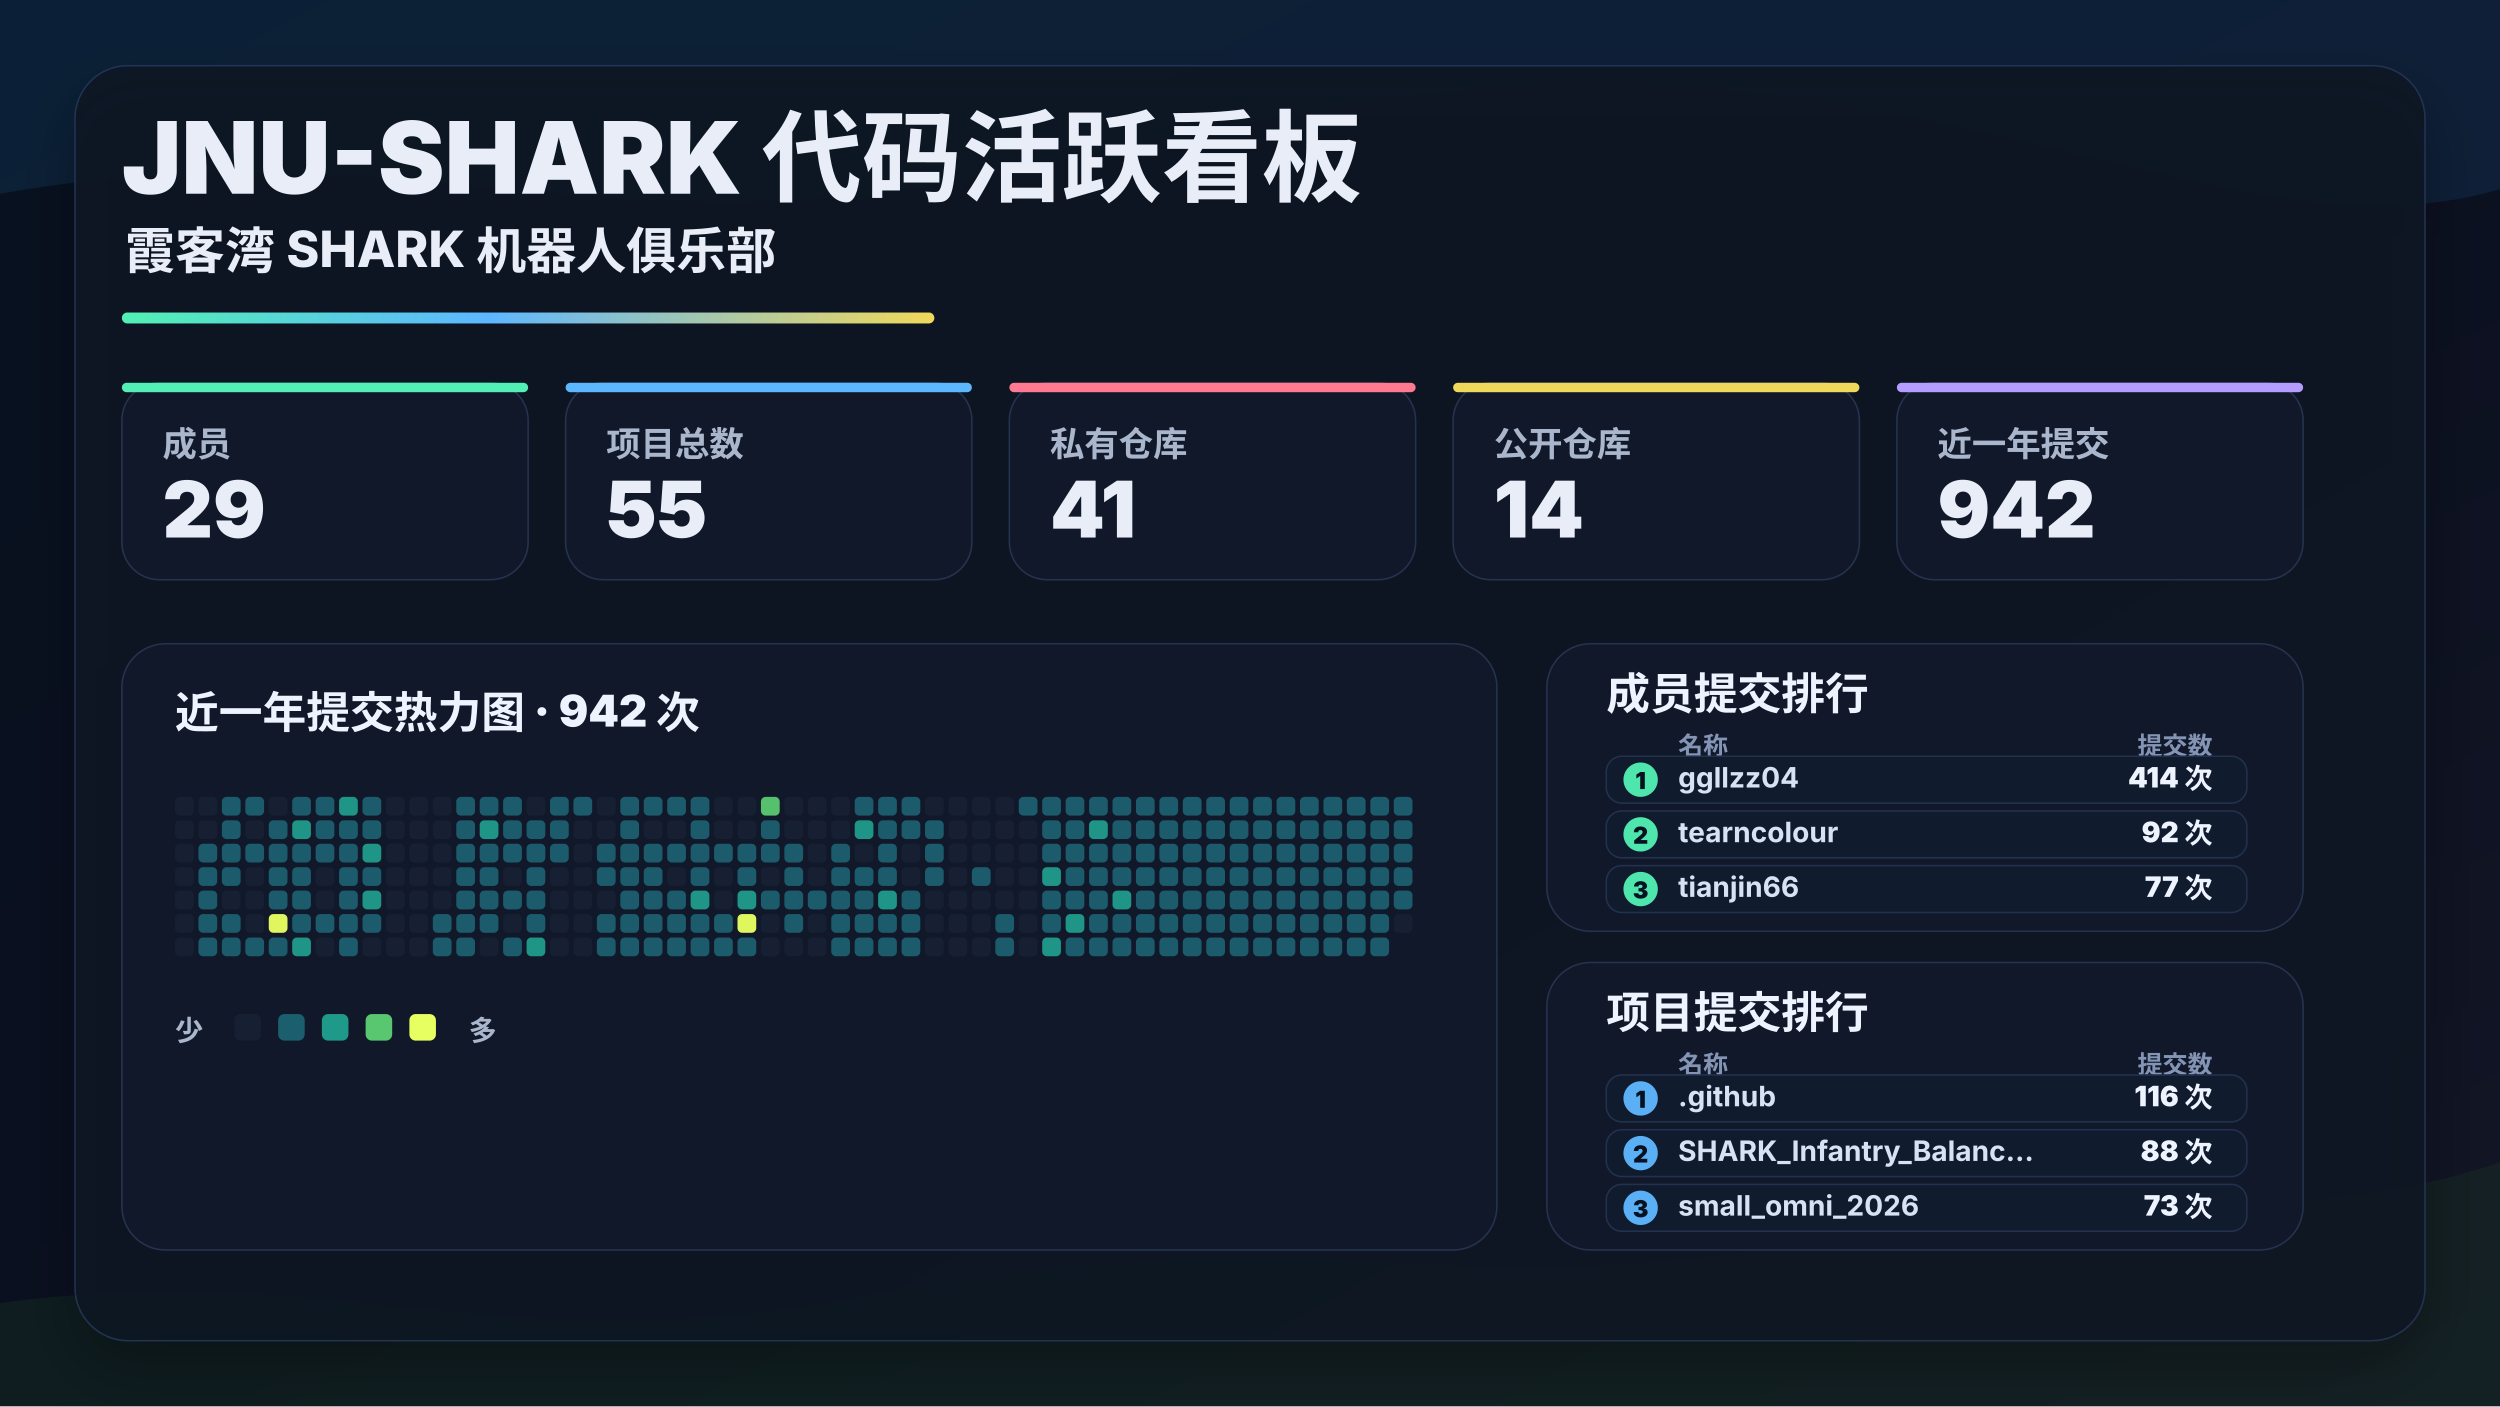
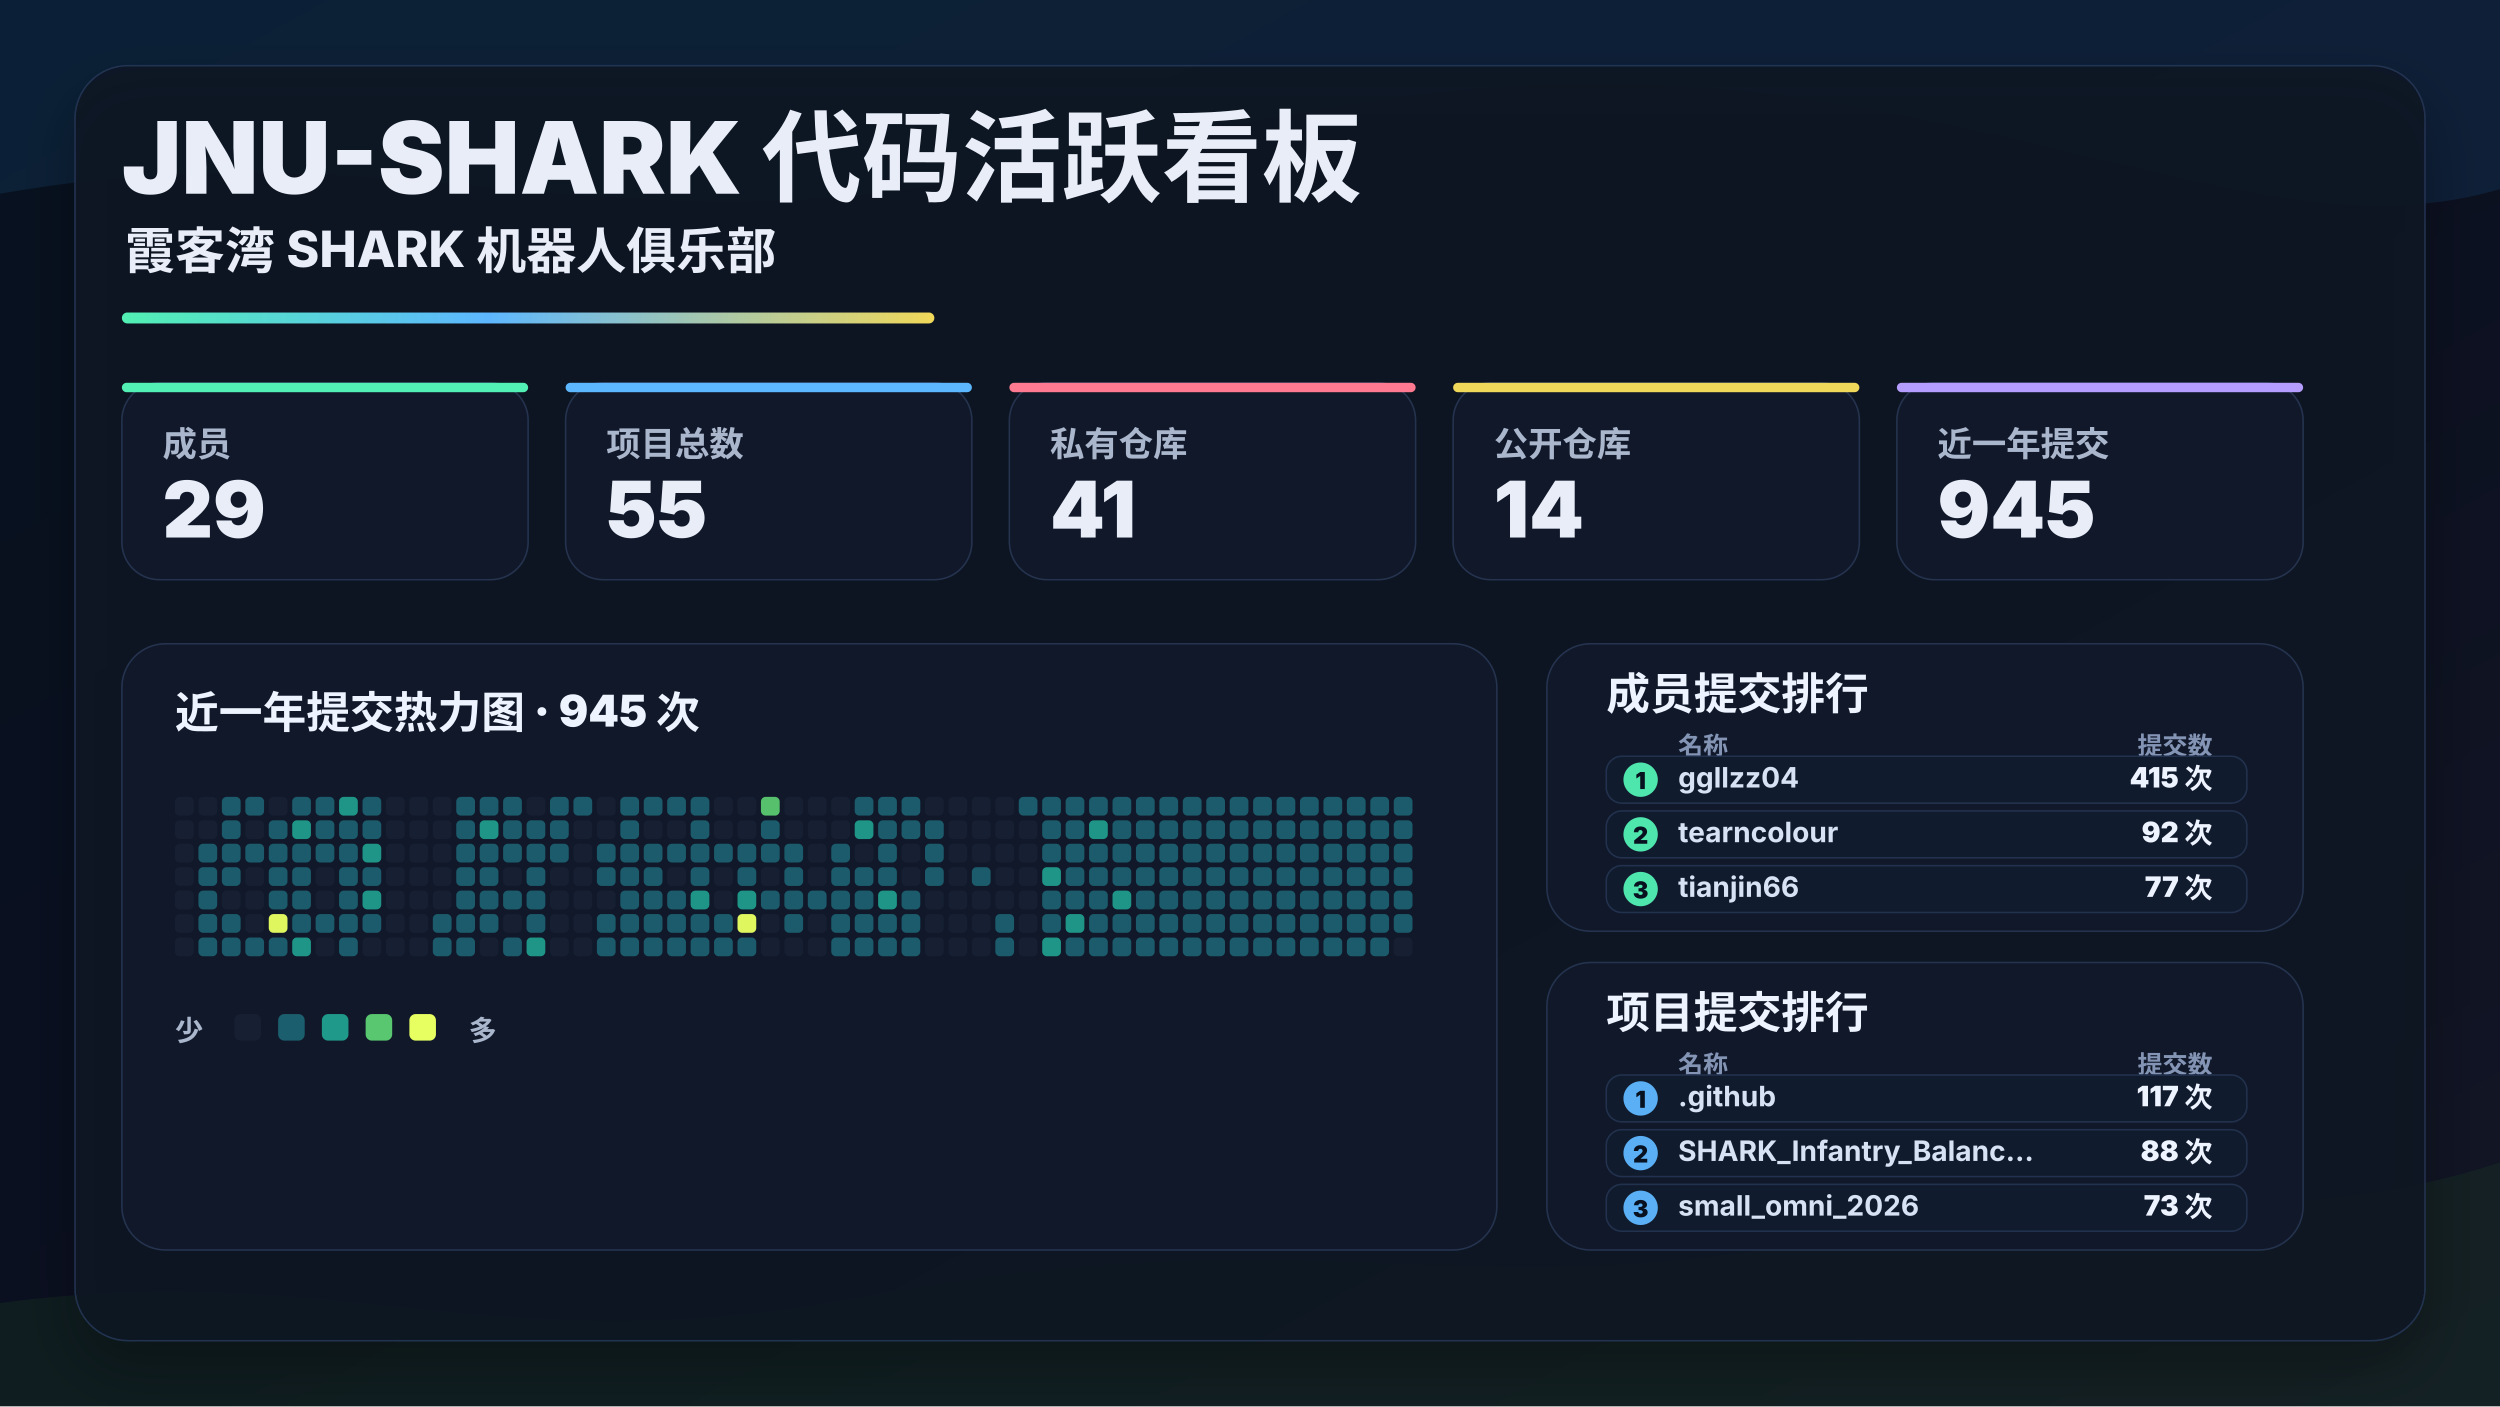
<svg xmlns="http://www.w3.org/2000/svg" width="1600" height="900" viewBox="0 0 1600 900" role="img" aria-labelledby="title desc">
  <defs>
    <linearGradient id="bg" x1="0" y1="0" x2="1" y2="1">
      <stop offset="0" stop-color="#07111f" />
      <stop offset="0.52" stop-color="#0b1020" />
      <stop offset="1" stop-color="#131625" />
    </linearGradient>
    <linearGradient id="hero" x1="0" y1="0" x2="1" y2="0">
      <stop offset="0" stop-color="#52f0b4" />
      <stop offset="0.45" stop-color="#5db7ff" />
      <stop offset="1" stop-color="#f0d85a" />
    </linearGradient>
    <filter id="softShadow" x="-10%" y="-10%" width="120%" height="120%">
      <feDropShadow dx="0" dy="18" stdDeviation="18" flood-color="#000000" flood-opacity="0.32" />
    </filter>
  </defs>
  <style>
    text { font-family: Inter, ui-sans-serif, system-ui, -apple-system, BlinkMacSystemFont, "Segoe UI", "PingFang SC", "Microsoft YaHei", sans-serif; fill: #e8edf7; }
    .title { font-size: 64px; font-weight: 900; letter-spacing: 0; }
    .subtitle { font-size: 32px; font-weight: 780; fill: #e8edf7; }
    .label { font-size: 22px; fill: #aab6cc; font-weight: 760; }
    .stat { font-size: 50px; font-weight: 900; }
    .section-title { font-size: 28px; font-weight: 860; fill: #eef4ff; }
    .table-head { font-size: 16px; fill: #8494b4; font-weight: 720; }
    .row-name { font-size: 18px; fill: #d7e2f4; font-weight: 720; }
    .row-value { font-size: 18px; fill: #eef4ff; font-weight: 860; }
    .rank { font-size: 15px; fill: #07111f; font-weight: 900; }
    .tiny { font-size: 18px; fill: #aab6cc; font-weight: 620; }
  </style>
  <rect width="1600" height="900" fill="url(#bg)" />
  <path d="M0 124 C250 80 385 160 620 114 C860 67 982 28 1220 74 C1392 108 1495 152 1600 121 L1600 0 L0 0 Z" fill="#12385c" opacity="0.38" />
  <path d="M0 834 C216 805 318 875 553 830 C835 776 935 837 1160 794 C1350 758 1464 789 1600 744 L1600 900 L0 900 Z" fill="#173622" opacity="0.36" />
  <g filter="url(#softShadow)">
    <rect x="48" y="42" width="1504" height="816" rx="34" fill="#0b1324" opacity="0.88" stroke="#263654" />
  </g>
  <text x="78" y="124" class="title">JNU-SHARK 代码活跃看板</text>
  <text x="80" y="172" class="subtitle">霞客湾 SHARK 机器人俱乐部</text>
  <rect x="78" y="200" width="520" height="7" rx="3.5" fill="url(#hero)" />
  <g>
    <rect x="78" y="245" width="260" height="126" rx="24" fill="#10182a" stroke="#25334f" />
    <rect x="78" y="245" width="260" height="6" rx="3" fill="#52f0b4" />
    <text x="104" y="292" class="label">成员</text>
    <text x="104" y="344" class="stat">29</text>
  </g>
  <g>
    <rect x="362" y="245" width="260" height="126" rx="24" fill="#10182a" stroke="#25334f" />
    <rect x="362" y="245" width="260" height="6" rx="3" fill="#5db7ff" />
    <text x="388" y="292" class="label">项目总数</text>
    <text x="388" y="344" class="stat">55</text>
  </g>
  <g>
    <rect x="646" y="245" width="260" height="126" rx="24" fill="#10182a" stroke="#25334f" />
    <rect x="646" y="245" width="260" height="6" rx="3" fill="#ff7a90" />
    <text x="672" y="292" class="label">私有仓库</text>
    <text x="672" y="344" class="stat">41</text>
  </g>
  <g>
    <rect x="930" y="245" width="260" height="126" rx="24" fill="#10182a" stroke="#25334f" />
    <rect x="930" y="245" width="260" height="6" rx="3" fill="#f0d85a" />
    <text x="956" y="292" class="label">公开仓库</text>
    <text x="956" y="344" class="stat">14</text>
  </g>
  <g>
    <rect x="1214" y="245" width="260" height="126" rx="24" fill="#10182a" stroke="#25334f" />
    <rect x="1214" y="245" width="260" height="6" rx="3" fill="#b59cff" />
    <text x="1240" y="292" class="label">近一年提交</text>
-     <text x="1240" y="344" class="stat">942</text>
+     <text x="1240" y="344" class="stat">945</text>
  </g>
  <rect x="78" y="412" width="880" height="388" rx="28" fill="#10182a" stroke="#25334f" />
-   <text x="112" y="466" class="section-title">近一年提交热力图 · 942 次</text>
+   <text x="112" y="466" class="section-title">近一年提交热力图 · 945 次</text>
  <rect x="112" y="510" width="12" height="12" rx="3" fill="#172033" opacity="0.96" />
  <rect x="112" y="525" width="12" height="12" rx="3" fill="#172033" opacity="0.96" />
  <rect x="112" y="540" width="12" height="12" rx="3" fill="#172033" opacity="0.96" />
  <rect x="112" y="555" width="12" height="12" rx="3" fill="#172033" opacity="0.96" />
  <rect x="112" y="570" width="12" height="12" rx="3" fill="#172033" opacity="0.96" />
  <rect x="112" y="585" width="12" height="12" rx="3" fill="#172033" opacity="0.96" />
  <rect x="112" y="600" width="12" height="12" rx="3" fill="#172033" opacity="0.96" />
  <rect x="127" y="510" width="12" height="12" rx="3" fill="#172033" opacity="0.96" />
  <rect x="127" y="525" width="12" height="12" rx="3" fill="#172033" opacity="0.96" />
  <rect x="127" y="540" width="12" height="12" rx="3" fill="#1b5e6d" opacity="0.96" />
  <rect x="127" y="555" width="12" height="12" rx="3" fill="#1b5e6d" opacity="0.96" />
  <rect x="127" y="570" width="12" height="12" rx="3" fill="#1b5e6d" opacity="0.96" />
  <rect x="127" y="585" width="12" height="12" rx="3" fill="#1b5e6d" opacity="0.96" />
  <rect x="127" y="600" width="12" height="12" rx="3" fill="#1b5e6d" opacity="0.96" />
  <rect x="142" y="510" width="12" height="12" rx="3" fill="#1b5e6d" opacity="0.96" />
  <rect x="142" y="525" width="12" height="12" rx="3" fill="#1b5e6d" opacity="0.96" />
  <rect x="142" y="540" width="12" height="12" rx="3" fill="#1b5e6d" opacity="0.96" />
  <rect x="142" y="555" width="12" height="12" rx="3" fill="#1b5e6d" opacity="0.96" />
  <rect x="142" y="570" width="12" height="12" rx="3" fill="#172033" opacity="0.96" />
  <rect x="142" y="585" width="12" height="12" rx="3" fill="#1b5e6d" opacity="0.96" />
  <rect x="142" y="600" width="12" height="12" rx="3" fill="#1b5e6d" opacity="0.96" />
  <rect x="157" y="510" width="12" height="12" rx="3" fill="#1b5e6d" opacity="0.96" />
  <rect x="157" y="525" width="12" height="12" rx="3" fill="#172033" opacity="0.96" />
  <rect x="157" y="540" width="12" height="12" rx="3" fill="#1b5e6d" opacity="0.96" />
  <rect x="157" y="555" width="12" height="12" rx="3" fill="#172033" opacity="0.96" />
  <rect x="157" y="570" width="12" height="12" rx="3" fill="#172033" opacity="0.96" />
  <rect x="157" y="585" width="12" height="12" rx="3" fill="#172033" opacity="0.96" />
  <rect x="157" y="600" width="12" height="12" rx="3" fill="#1b5e6d" opacity="0.96" />
  <rect x="172" y="510" width="12" height="12" rx="3" fill="#172033" opacity="0.96" />
  <rect x="172" y="525" width="12" height="12" rx="3" fill="#1b5e6d" opacity="0.96" />
  <rect x="172" y="540" width="12" height="12" rx="3" fill="#1b5e6d" opacity="0.96" />
  <rect x="172" y="555" width="12" height="12" rx="3" fill="#1b5e6d" opacity="0.96" />
  <rect x="172" y="570" width="12" height="12" rx="3" fill="#1b5e6d" opacity="0.96" />
  <rect x="172" y="585" width="12" height="12" rx="3" fill="#e7ff61" opacity="0.96" />
  <rect x="172" y="600" width="12" height="12" rx="3" fill="#1b5e6d" opacity="0.96" />
  <rect x="187" y="510" width="12" height="12" rx="3" fill="#1b5e6d" opacity="0.96" />
  <rect x="187" y="525" width="12" height="12" rx="3" fill="#1f9a8a" opacity="0.96" />
  <rect x="187" y="540" width="12" height="12" rx="3" fill="#1b5e6d" opacity="0.96" />
  <rect x="187" y="555" width="12" height="12" rx="3" fill="#1b5e6d" opacity="0.96" />
  <rect x="187" y="570" width="12" height="12" rx="3" fill="#1b5e6d" opacity="0.96" />
  <rect x="187" y="585" width="12" height="12" rx="3" fill="#1b5e6d" opacity="0.96" />
  <rect x="187" y="600" width="12" height="12" rx="3" fill="#1f9a8a" opacity="0.96" />
  <rect x="202" y="510" width="12" height="12" rx="3" fill="#1b5e6d" opacity="0.96" />
  <rect x="202" y="525" width="12" height="12" rx="3" fill="#1b5e6d" opacity="0.96" />
  <rect x="202" y="540" width="12" height="12" rx="3" fill="#1b5e6d" opacity="0.96" />
  <rect x="202" y="555" width="12" height="12" rx="3" fill="#172033" opacity="0.96" />
  <rect x="202" y="570" width="12" height="12" rx="3" fill="#172033" opacity="0.96" />
  <rect x="202" y="585" width="12" height="12" rx="3" fill="#1b5e6d" opacity="0.96" />
  <rect x="202" y="600" width="12" height="12" rx="3" fill="#172033" opacity="0.96" />
  <rect x="217" y="510" width="12" height="12" rx="3" fill="#1f9a8a" opacity="0.96" />
  <rect x="217" y="525" width="12" height="12" rx="3" fill="#1b5e6d" opacity="0.96" />
  <rect x="217" y="540" width="12" height="12" rx="3" fill="#1b5e6d" opacity="0.96" />
  <rect x="217" y="555" width="12" height="12" rx="3" fill="#1b5e6d" opacity="0.96" />
  <rect x="217" y="570" width="12" height="12" rx="3" fill="#1b5e6d" opacity="0.96" />
  <rect x="217" y="585" width="12" height="12" rx="3" fill="#1b5e6d" opacity="0.96" />
  <rect x="217" y="600" width="12" height="12" rx="3" fill="#1b5e6d" opacity="0.96" />
  <rect x="232" y="510" width="12" height="12" rx="3" fill="#1b5e6d" opacity="0.96" />
  <rect x="232" y="525" width="12" height="12" rx="3" fill="#1b5e6d" opacity="0.96" />
  <rect x="232" y="540" width="12" height="12" rx="3" fill="#1f9a8a" opacity="0.96" />
  <rect x="232" y="555" width="12" height="12" rx="3" fill="#1b5e6d" opacity="0.96" />
  <rect x="232" y="570" width="12" height="12" rx="3" fill="#1f9a8a" opacity="0.96" />
  <rect x="232" y="585" width="12" height="12" rx="3" fill="#1b5e6d" opacity="0.96" />
  <rect x="232" y="600" width="12" height="12" rx="3" fill="#172033" opacity="0.96" />
  <rect x="247" y="510" width="12" height="12" rx="3" fill="#172033" opacity="0.96" />
  <rect x="247" y="525" width="12" height="12" rx="3" fill="#172033" opacity="0.96" />
  <rect x="247" y="540" width="12" height="12" rx="3" fill="#172033" opacity="0.96" />
  <rect x="247" y="555" width="12" height="12" rx="3" fill="#172033" opacity="0.96" />
  <rect x="247" y="570" width="12" height="12" rx="3" fill="#172033" opacity="0.96" />
  <rect x="247" y="585" width="12" height="12" rx="3" fill="#172033" opacity="0.96" />
  <rect x="247" y="600" width="12" height="12" rx="3" fill="#172033" opacity="0.96" />
  <rect x="262" y="510" width="12" height="12" rx="3" fill="#172033" opacity="0.96" />
  <rect x="262" y="525" width="12" height="12" rx="3" fill="#172033" opacity="0.96" />
  <rect x="262" y="540" width="12" height="12" rx="3" fill="#172033" opacity="0.96" />
  <rect x="262" y="555" width="12" height="12" rx="3" fill="#172033" opacity="0.96" />
  <rect x="262" y="570" width="12" height="12" rx="3" fill="#172033" opacity="0.96" />
  <rect x="262" y="585" width="12" height="12" rx="3" fill="#172033" opacity="0.96" />
  <rect x="262" y="600" width="12" height="12" rx="3" fill="#172033" opacity="0.96" />
  <rect x="277" y="510" width="12" height="12" rx="3" fill="#172033" opacity="0.96" />
  <rect x="277" y="525" width="12" height="12" rx="3" fill="#172033" opacity="0.96" />
  <rect x="277" y="540" width="12" height="12" rx="3" fill="#172033" opacity="0.96" />
  <rect x="277" y="555" width="12" height="12" rx="3" fill="#172033" opacity="0.96" />
  <rect x="277" y="570" width="12" height="12" rx="3" fill="#172033" opacity="0.96" />
  <rect x="277" y="585" width="12" height="12" rx="3" fill="#1b5e6d" opacity="0.96" />
  <rect x="277" y="600" width="12" height="12" rx="3" fill="#1b5e6d" opacity="0.96" />
  <rect x="292" y="510" width="12" height="12" rx="3" fill="#1b5e6d" opacity="0.96" />
  <rect x="292" y="525" width="12" height="12" rx="3" fill="#1b5e6d" opacity="0.96" />
  <rect x="292" y="540" width="12" height="12" rx="3" fill="#1b5e6d" opacity="0.96" />
  <rect x="292" y="555" width="12" height="12" rx="3" fill="#1b5e6d" opacity="0.96" />
  <rect x="292" y="570" width="12" height="12" rx="3" fill="#1b5e6d" opacity="0.96" />
  <rect x="292" y="585" width="12" height="12" rx="3" fill="#1b5e6d" opacity="0.96" />
  <rect x="292" y="600" width="12" height="12" rx="3" fill="#1b5e6d" opacity="0.96" />
  <rect x="307" y="510" width="12" height="12" rx="3" fill="#1b5e6d" opacity="0.96" />
  <rect x="307" y="525" width="12" height="12" rx="3" fill="#1f9a8a" opacity="0.96" />
  <rect x="307" y="540" width="12" height="12" rx="3" fill="#1b5e6d" opacity="0.96" />
  <rect x="307" y="555" width="12" height="12" rx="3" fill="#1b5e6d" opacity="0.96" />
  <rect x="307" y="570" width="12" height="12" rx="3" fill="#1b5e6d" opacity="0.96" />
  <rect x="307" y="585" width="12" height="12" rx="3" fill="#1b5e6d" opacity="0.96" />
  <rect x="307" y="600" width="12" height="12" rx="3" fill="#172033" opacity="0.96" />
  <rect x="322" y="510" width="12" height="12" rx="3" fill="#1b5e6d" opacity="0.96" />
  <rect x="322" y="525" width="12" height="12" rx="3" fill="#1b5e6d" opacity="0.96" />
  <rect x="322" y="540" width="12" height="12" rx="3" fill="#1b5e6d" opacity="0.96" />
  <rect x="322" y="555" width="12" height="12" rx="3" fill="#172033" opacity="0.96" />
  <rect x="322" y="570" width="12" height="12" rx="3" fill="#1b5e6d" opacity="0.96" />
  <rect x="322" y="585" width="12" height="12" rx="3" fill="#172033" opacity="0.96" />
  <rect x="322" y="600" width="12" height="12" rx="3" fill="#1b5e6d" opacity="0.96" />
  <rect x="337" y="510" width="12" height="12" rx="3" fill="#172033" opacity="0.96" />
  <rect x="337" y="525" width="12" height="12" rx="3" fill="#1b5e6d" opacity="0.96" />
  <rect x="337" y="540" width="12" height="12" rx="3" fill="#1b5e6d" opacity="0.96" />
  <rect x="337" y="555" width="12" height="12" rx="3" fill="#1b5e6d" opacity="0.96" />
  <rect x="337" y="570" width="12" height="12" rx="3" fill="#1b5e6d" opacity="0.96" />
  <rect x="337" y="585" width="12" height="12" rx="3" fill="#1b5e6d" opacity="0.96" />
  <rect x="337" y="600" width="12" height="12" rx="3" fill="#1f9a8a" opacity="0.96" />
  <rect x="352" y="510" width="12" height="12" rx="3" fill="#1b5e6d" opacity="0.96" />
  <rect x="352" y="525" width="12" height="12" rx="3" fill="#1b5e6d" opacity="0.96" />
  <rect x="352" y="540" width="12" height="12" rx="3" fill="#1b5e6d" opacity="0.96" />
  <rect x="352" y="555" width="12" height="12" rx="3" fill="#172033" opacity="0.96" />
  <rect x="352" y="570" width="12" height="12" rx="3" fill="#172033" opacity="0.96" />
  <rect x="352" y="585" width="12" height="12" rx="3" fill="#172033" opacity="0.96" />
  <rect x="352" y="600" width="12" height="12" rx="3" fill="#172033" opacity="0.96" />
  <rect x="367" y="510" width="12" height="12" rx="3" fill="#1b5e6d" opacity="0.96" />
  <rect x="367" y="525" width="12" height="12" rx="3" fill="#172033" opacity="0.96" />
  <rect x="367" y="540" width="12" height="12" rx="3" fill="#172033" opacity="0.96" />
  <rect x="367" y="555" width="12" height="12" rx="3" fill="#172033" opacity="0.96" />
  <rect x="367" y="570" width="12" height="12" rx="3" fill="#172033" opacity="0.96" />
  <rect x="367" y="585" width="12" height="12" rx="3" fill="#172033" opacity="0.96" />
  <rect x="367" y="600" width="12" height="12" rx="3" fill="#172033" opacity="0.96" />
  <rect x="382" y="510" width="12" height="12" rx="3" fill="#172033" opacity="0.96" />
  <rect x="382" y="525" width="12" height="12" rx="3" fill="#172033" opacity="0.96" />
  <rect x="382" y="540" width="12" height="12" rx="3" fill="#1b5e6d" opacity="0.96" />
  <rect x="382" y="555" width="12" height="12" rx="3" fill="#1b5e6d" opacity="0.96" />
  <rect x="382" y="570" width="12" height="12" rx="3" fill="#172033" opacity="0.96" />
  <rect x="382" y="585" width="12" height="12" rx="3" fill="#1b5e6d" opacity="0.96" />
  <rect x="382" y="600" width="12" height="12" rx="3" fill="#1b5e6d" opacity="0.96" />
  <rect x="397" y="510" width="12" height="12" rx="3" fill="#1b5e6d" opacity="0.96" />
  <rect x="397" y="525" width="12" height="12" rx="3" fill="#1b5e6d" opacity="0.96" />
  <rect x="397" y="540" width="12" height="12" rx="3" fill="#1b5e6d" opacity="0.96" />
  <rect x="397" y="555" width="12" height="12" rx="3" fill="#1b5e6d" opacity="0.96" />
  <rect x="397" y="570" width="12" height="12" rx="3" fill="#1b5e6d" opacity="0.96" />
  <rect x="397" y="585" width="12" height="12" rx="3" fill="#1b5e6d" opacity="0.96" />
  <rect x="397" y="600" width="12" height="12" rx="3" fill="#1b5e6d" opacity="0.96" />
  <rect x="412" y="510" width="12" height="12" rx="3" fill="#1b5e6d" opacity="0.96" />
  <rect x="412" y="525" width="12" height="12" rx="3" fill="#172033" opacity="0.96" />
  <rect x="412" y="540" width="12" height="12" rx="3" fill="#1b5e6d" opacity="0.96" />
  <rect x="412" y="555" width="12" height="12" rx="3" fill="#1b5e6d" opacity="0.96" />
  <rect x="412" y="570" width="12" height="12" rx="3" fill="#1b5e6d" opacity="0.96" />
  <rect x="412" y="585" width="12" height="12" rx="3" fill="#1b5e6d" opacity="0.96" />
  <rect x="412" y="600" width="12" height="12" rx="3" fill="#1b5e6d" opacity="0.96" />
  <rect x="427" y="510" width="12" height="12" rx="3" fill="#1b5e6d" opacity="0.96" />
  <rect x="427" y="525" width="12" height="12" rx="3" fill="#172033" opacity="0.96" />
  <rect x="427" y="540" width="12" height="12" rx="3" fill="#1b5e6d" opacity="0.96" />
  <rect x="427" y="555" width="12" height="12" rx="3" fill="#172033" opacity="0.96" />
  <rect x="427" y="570" width="12" height="12" rx="3" fill="#1b5e6d" opacity="0.96" />
  <rect x="427" y="585" width="12" height="12" rx="3" fill="#1b5e6d" opacity="0.96" />
  <rect x="427" y="600" width="12" height="12" rx="3" fill="#1b5e6d" opacity="0.96" />
  <rect x="442" y="510" width="12" height="12" rx="3" fill="#1b5e6d" opacity="0.96" />
  <rect x="442" y="525" width="12" height="12" rx="3" fill="#1b5e6d" opacity="0.96" />
  <rect x="442" y="540" width="12" height="12" rx="3" fill="#1b5e6d" opacity="0.96" />
  <rect x="442" y="555" width="12" height="12" rx="3" fill="#1b5e6d" opacity="0.96" />
  <rect x="442" y="570" width="12" height="12" rx="3" fill="#1f9a8a" opacity="0.96" />
  <rect x="442" y="585" width="12" height="12" rx="3" fill="#1b5e6d" opacity="0.96" />
  <rect x="442" y="600" width="12" height="12" rx="3" fill="#1b5e6d" opacity="0.96" />
  <rect x="457" y="510" width="12" height="12" rx="3" fill="#172033" opacity="0.96" />
  <rect x="457" y="525" width="12" height="12" rx="3" fill="#172033" opacity="0.96" />
  <rect x="457" y="540" width="12" height="12" rx="3" fill="#1b5e6d" opacity="0.96" />
  <rect x="457" y="555" width="12" height="12" rx="3" fill="#172033" opacity="0.96" />
  <rect x="457" y="570" width="12" height="12" rx="3" fill="#172033" opacity="0.96" />
  <rect x="457" y="585" width="12" height="12" rx="3" fill="#1b5e6d" opacity="0.96" />
  <rect x="457" y="600" width="12" height="12" rx="3" fill="#1b5e6d" opacity="0.96" />
  <rect x="472" y="510" width="12" height="12" rx="3" fill="#172033" opacity="0.96" />
  <rect x="472" y="525" width="12" height="12" rx="3" fill="#172033" opacity="0.96" />
  <rect x="472" y="540" width="12" height="12" rx="3" fill="#1b5e6d" opacity="0.96" />
  <rect x="472" y="555" width="12" height="12" rx="3" fill="#1b5e6d" opacity="0.96" />
  <rect x="472" y="570" width="12" height="12" rx="3" fill="#1f9a8a" opacity="0.96" />
  <rect x="472" y="585" width="12" height="12" rx="3" fill="#e7ff61" opacity="0.96" />
  <rect x="472" y="600" width="12" height="12" rx="3" fill="#1b5e6d" opacity="0.96" />
  <rect x="487" y="510" width="12" height="12" rx="3" fill="#58c76f" opacity="0.96" />
  <rect x="487" y="525" width="12" height="12" rx="3" fill="#1b5e6d" opacity="0.96" />
  <rect x="487" y="540" width="12" height="12" rx="3" fill="#1b5e6d" opacity="0.96" />
  <rect x="487" y="555" width="12" height="12" rx="3" fill="#172033" opacity="0.96" />
  <rect x="487" y="570" width="12" height="12" rx="3" fill="#1b5e6d" opacity="0.96" />
  <rect x="487" y="585" width="12" height="12" rx="3" fill="#172033" opacity="0.96" />
  <rect x="487" y="600" width="12" height="12" rx="3" fill="#172033" opacity="0.96" />
  <rect x="502" y="510" width="12" height="12" rx="3" fill="#172033" opacity="0.96" />
  <rect x="502" y="525" width="12" height="12" rx="3" fill="#172033" opacity="0.96" />
  <rect x="502" y="540" width="12" height="12" rx="3" fill="#1b5e6d" opacity="0.96" />
  <rect x="502" y="555" width="12" height="12" rx="3" fill="#1b5e6d" opacity="0.96" />
  <rect x="502" y="570" width="12" height="12" rx="3" fill="#1b5e6d" opacity="0.96" />
  <rect x="502" y="585" width="12" height="12" rx="3" fill="#1b5e6d" opacity="0.96" />
  <rect x="502" y="600" width="12" height="12" rx="3" fill="#172033" opacity="0.96" />
  <rect x="517" y="510" width="12" height="12" rx="3" fill="#172033" opacity="0.96" />
  <rect x="517" y="525" width="12" height="12" rx="3" fill="#172033" opacity="0.96" />
  <rect x="517" y="540" width="12" height="12" rx="3" fill="#172033" opacity="0.96" />
  <rect x="517" y="555" width="12" height="12" rx="3" fill="#172033" opacity="0.96" />
  <rect x="517" y="570" width="12" height="12" rx="3" fill="#1b5e6d" opacity="0.96" />
  <rect x="517" y="585" width="12" height="12" rx="3" fill="#172033" opacity="0.96" />
  <rect x="517" y="600" width="12" height="12" rx="3" fill="#172033" opacity="0.96" />
  <rect x="532" y="510" width="12" height="12" rx="3" fill="#172033" opacity="0.96" />
  <rect x="532" y="525" width="12" height="12" rx="3" fill="#172033" opacity="0.96" />
  <rect x="532" y="540" width="12" height="12" rx="3" fill="#1b5e6d" opacity="0.96" />
  <rect x="532" y="555" width="12" height="12" rx="3" fill="#1b5e6d" opacity="0.96" />
  <rect x="532" y="570" width="12" height="12" rx="3" fill="#1b5e6d" opacity="0.96" />
  <rect x="532" y="585" width="12" height="12" rx="3" fill="#1b5e6d" opacity="0.96" />
  <rect x="532" y="600" width="12" height="12" rx="3" fill="#1b5e6d" opacity="0.96" />
  <rect x="547" y="510" width="12" height="12" rx="3" fill="#1b5e6d" opacity="0.96" />
  <rect x="547" y="525" width="12" height="12" rx="3" fill="#1f9a8a" opacity="0.96" />
  <rect x="547" y="540" width="12" height="12" rx="3" fill="#172033" opacity="0.96" />
  <rect x="547" y="555" width="12" height="12" rx="3" fill="#1b5e6d" opacity="0.96" />
  <rect x="547" y="570" width="12" height="12" rx="3" fill="#1b5e6d" opacity="0.96" />
  <rect x="547" y="585" width="12" height="12" rx="3" fill="#1b5e6d" opacity="0.96" />
  <rect x="547" y="600" width="12" height="12" rx="3" fill="#1b5e6d" opacity="0.96" />
  <rect x="562" y="510" width="12" height="12" rx="3" fill="#1b5e6d" opacity="0.96" />
  <rect x="562" y="525" width="12" height="12" rx="3" fill="#1b5e6d" opacity="0.96" />
  <rect x="562" y="540" width="12" height="12" rx="3" fill="#1b5e6d" opacity="0.96" />
  <rect x="562" y="555" width="12" height="12" rx="3" fill="#1b5e6d" opacity="0.96" />
  <rect x="562" y="570" width="12" height="12" rx="3" fill="#1f9a8a" opacity="0.96" />
  <rect x="562" y="585" width="12" height="12" rx="3" fill="#1b5e6d" opacity="0.96" />
  <rect x="562" y="600" width="12" height="12" rx="3" fill="#1b5e6d" opacity="0.96" />
  <rect x="577" y="510" width="12" height="12" rx="3" fill="#1b5e6d" opacity="0.96" />
  <rect x="577" y="525" width="12" height="12" rx="3" fill="#1b5e6d" opacity="0.96" />
  <rect x="577" y="540" width="12" height="12" rx="3" fill="#172033" opacity="0.96" />
  <rect x="577" y="555" width="12" height="12" rx="3" fill="#172033" opacity="0.96" />
  <rect x="577" y="570" width="12" height="12" rx="3" fill="#1b5e6d" opacity="0.96" />
  <rect x="577" y="585" width="12" height="12" rx="3" fill="#1b5e6d" opacity="0.96" />
  <rect x="577" y="600" width="12" height="12" rx="3" fill="#1b5e6d" opacity="0.96" />
  <rect x="592" y="510" width="12" height="12" rx="3" fill="#172033" opacity="0.96" />
  <rect x="592" y="525" width="12" height="12" rx="3" fill="#1b5e6d" opacity="0.96" />
  <rect x="592" y="540" width="12" height="12" rx="3" fill="#1b5e6d" opacity="0.96" />
  <rect x="592" y="555" width="12" height="12" rx="3" fill="#1b5e6d" opacity="0.96" />
  <rect x="592" y="570" width="12" height="12" rx="3" fill="#172033" opacity="0.96" />
  <rect x="592" y="585" width="12" height="12" rx="3" fill="#172033" opacity="0.96" />
  <rect x="592" y="600" width="12" height="12" rx="3" fill="#172033" opacity="0.96" />
  <rect x="607" y="510" width="12" height="12" rx="3" fill="#172033" opacity="0.96" />
  <rect x="607" y="525" width="12" height="12" rx="3" fill="#172033" opacity="0.96" />
  <rect x="607" y="540" width="12" height="12" rx="3" fill="#172033" opacity="0.96" />
  <rect x="607" y="555" width="12" height="12" rx="3" fill="#172033" opacity="0.96" />
  <rect x="607" y="570" width="12" height="12" rx="3" fill="#172033" opacity="0.96" />
  <rect x="607" y="585" width="12" height="12" rx="3" fill="#172033" opacity="0.96" />
  <rect x="607" y="600" width="12" height="12" rx="3" fill="#172033" opacity="0.96" />
  <rect x="622" y="510" width="12" height="12" rx="3" fill="#172033" opacity="0.96" />
  <rect x="622" y="525" width="12" height="12" rx="3" fill="#172033" opacity="0.96" />
  <rect x="622" y="540" width="12" height="12" rx="3" fill="#172033" opacity="0.96" />
  <rect x="622" y="555" width="12" height="12" rx="3" fill="#1b5e6d" opacity="0.96" />
  <rect x="622" y="570" width="12" height="12" rx="3" fill="#172033" opacity="0.96" />
  <rect x="622" y="585" width="12" height="12" rx="3" fill="#172033" opacity="0.96" />
  <rect x="622" y="600" width="12" height="12" rx="3" fill="#172033" opacity="0.96" />
  <rect x="637" y="510" width="12" height="12" rx="3" fill="#172033" opacity="0.96" />
  <rect x="637" y="525" width="12" height="12" rx="3" fill="#172033" opacity="0.96" />
  <rect x="637" y="540" width="12" height="12" rx="3" fill="#172033" opacity="0.96" />
  <rect x="637" y="555" width="12" height="12" rx="3" fill="#172033" opacity="0.96" />
  <rect x="637" y="570" width="12" height="12" rx="3" fill="#172033" opacity="0.96" />
  <rect x="637" y="585" width="12" height="12" rx="3" fill="#1b5e6d" opacity="0.96" />
  <rect x="637" y="600" width="12" height="12" rx="3" fill="#1b5e6d" opacity="0.96" />
  <rect x="652" y="510" width="12" height="12" rx="3" fill="#1b5e6d" opacity="0.96" />
  <rect x="652" y="525" width="12" height="12" rx="3" fill="#172033" opacity="0.96" />
  <rect x="652" y="540" width="12" height="12" rx="3" fill="#172033" opacity="0.96" />
  <rect x="652" y="555" width="12" height="12" rx="3" fill="#172033" opacity="0.96" />
  <rect x="652" y="570" width="12" height="12" rx="3" fill="#172033" opacity="0.96" />
  <rect x="652" y="585" width="12" height="12" rx="3" fill="#172033" opacity="0.96" />
  <rect x="652" y="600" width="12" height="12" rx="3" fill="#172033" opacity="0.96" />
  <rect x="667" y="510" width="12" height="12" rx="3" fill="#1b5e6d" opacity="0.96" />
  <rect x="667" y="525" width="12" height="12" rx="3" fill="#1b5e6d" opacity="0.96" />
  <rect x="667" y="540" width="12" height="12" rx="3" fill="#1b5e6d" opacity="0.96" />
  <rect x="667" y="555" width="12" height="12" rx="3" fill="#1f9a8a" opacity="0.96" />
  <rect x="667" y="570" width="12" height="12" rx="3" fill="#1b5e6d" opacity="0.96" />
  <rect x="667" y="585" width="12" height="12" rx="3" fill="#1b5e6d" opacity="0.96" />
  <rect x="667" y="600" width="12" height="12" rx="3" fill="#1f9a8a" opacity="0.96" />
  <rect x="682" y="510" width="12" height="12" rx="3" fill="#1b5e6d" opacity="0.96" />
  <rect x="682" y="525" width="12" height="12" rx="3" fill="#1b5e6d" opacity="0.96" />
  <rect x="682" y="540" width="12" height="12" rx="3" fill="#1b5e6d" opacity="0.96" />
  <rect x="682" y="555" width="12" height="12" rx="3" fill="#1b5e6d" opacity="0.96" />
  <rect x="682" y="570" width="12" height="12" rx="3" fill="#1b5e6d" opacity="0.96" />
  <rect x="682" y="585" width="12" height="12" rx="3" fill="#1f9a8a" opacity="0.96" />
  <rect x="682" y="600" width="12" height="12" rx="3" fill="#1b5e6d" opacity="0.96" />
  <rect x="697" y="510" width="12" height="12" rx="3" fill="#1b5e6d" opacity="0.96" />
  <rect x="697" y="525" width="12" height="12" rx="3" fill="#1f9a8a" opacity="0.96" />
  <rect x="697" y="540" width="12" height="12" rx="3" fill="#1b5e6d" opacity="0.96" />
  <rect x="697" y="555" width="12" height="12" rx="3" fill="#1b5e6d" opacity="0.96" />
  <rect x="697" y="570" width="12" height="12" rx="3" fill="#1b5e6d" opacity="0.96" />
  <rect x="697" y="585" width="12" height="12" rx="3" fill="#1b5e6d" opacity="0.96" />
  <rect x="697" y="600" width="12" height="12" rx="3" fill="#1b5e6d" opacity="0.96" />
  <rect x="712" y="510" width="12" height="12" rx="3" fill="#1b5e6d" opacity="0.96" />
  <rect x="712" y="525" width="12" height="12" rx="3" fill="#1b5e6d" opacity="0.96" />
  <rect x="712" y="540" width="12" height="12" rx="3" fill="#1b5e6d" opacity="0.96" />
  <rect x="712" y="555" width="12" height="12" rx="3" fill="#1b5e6d" opacity="0.96" />
  <rect x="712" y="570" width="12" height="12" rx="3" fill="#1f9a8a" opacity="0.96" />
  <rect x="712" y="585" width="12" height="12" rx="3" fill="#1b5e6d" opacity="0.96" />
  <rect x="712" y="600" width="12" height="12" rx="3" fill="#1b5e6d" opacity="0.96" />
  <rect x="727" y="510" width="12" height="12" rx="3" fill="#1b5e6d" opacity="0.96" />
  <rect x="727" y="525" width="12" height="12" rx="3" fill="#1b5e6d" opacity="0.96" />
  <rect x="727" y="540" width="12" height="12" rx="3" fill="#1b5e6d" opacity="0.96" />
  <rect x="727" y="555" width="12" height="12" rx="3" fill="#1b5e6d" opacity="0.96" />
  <rect x="727" y="570" width="12" height="12" rx="3" fill="#1b5e6d" opacity="0.96" />
  <rect x="727" y="585" width="12" height="12" rx="3" fill="#1b5e6d" opacity="0.96" />
  <rect x="727" y="600" width="12" height="12" rx="3" fill="#1b5e6d" opacity="0.96" />
  <rect x="742" y="510" width="12" height="12" rx="3" fill="#1b5e6d" opacity="0.96" />
  <rect x="742" y="525" width="12" height="12" rx="3" fill="#1b5e6d" opacity="0.96" />
  <rect x="742" y="540" width="12" height="12" rx="3" fill="#1b5e6d" opacity="0.96" />
  <rect x="742" y="555" width="12" height="12" rx="3" fill="#1b5e6d" opacity="0.96" />
  <rect x="742" y="570" width="12" height="12" rx="3" fill="#1b5e6d" opacity="0.96" />
  <rect x="742" y="585" width="12" height="12" rx="3" fill="#1b5e6d" opacity="0.96" />
  <rect x="742" y="600" width="12" height="12" rx="3" fill="#1b5e6d" opacity="0.96" />
  <rect x="757" y="510" width="12" height="12" rx="3" fill="#1b5e6d" opacity="0.96" />
  <rect x="757" y="525" width="12" height="12" rx="3" fill="#1b5e6d" opacity="0.96" />
  <rect x="757" y="540" width="12" height="12" rx="3" fill="#1b5e6d" opacity="0.96" />
  <rect x="757" y="555" width="12" height="12" rx="3" fill="#1b5e6d" opacity="0.96" />
  <rect x="757" y="570" width="12" height="12" rx="3" fill="#1b5e6d" opacity="0.96" />
  <rect x="757" y="585" width="12" height="12" rx="3" fill="#1b5e6d" opacity="0.96" />
  <rect x="757" y="600" width="12" height="12" rx="3" fill="#1b5e6d" opacity="0.96" />
  <rect x="772" y="510" width="12" height="12" rx="3" fill="#1b5e6d" opacity="0.96" />
  <rect x="772" y="525" width="12" height="12" rx="3" fill="#1b5e6d" opacity="0.96" />
  <rect x="772" y="540" width="12" height="12" rx="3" fill="#1b5e6d" opacity="0.96" />
  <rect x="772" y="555" width="12" height="12" rx="3" fill="#1b5e6d" opacity="0.96" />
  <rect x="772" y="570" width="12" height="12" rx="3" fill="#1b5e6d" opacity="0.96" />
  <rect x="772" y="585" width="12" height="12" rx="3" fill="#1b5e6d" opacity="0.96" />
  <rect x="772" y="600" width="12" height="12" rx="3" fill="#1b5e6d" opacity="0.96" />
  <rect x="787" y="510" width="12" height="12" rx="3" fill="#1b5e6d" opacity="0.96" />
  <rect x="787" y="525" width="12" height="12" rx="3" fill="#1b5e6d" opacity="0.96" />
  <rect x="787" y="540" width="12" height="12" rx="3" fill="#1b5e6d" opacity="0.96" />
  <rect x="787" y="555" width="12" height="12" rx="3" fill="#1b5e6d" opacity="0.96" />
  <rect x="787" y="570" width="12" height="12" rx="3" fill="#1b5e6d" opacity="0.96" />
  <rect x="787" y="585" width="12" height="12" rx="3" fill="#1b5e6d" opacity="0.96" />
  <rect x="787" y="600" width="12" height="12" rx="3" fill="#1b5e6d" opacity="0.96" />
  <rect x="802" y="510" width="12" height="12" rx="3" fill="#1b5e6d" opacity="0.96" />
  <rect x="802" y="525" width="12" height="12" rx="3" fill="#1b5e6d" opacity="0.96" />
  <rect x="802" y="540" width="12" height="12" rx="3" fill="#1b5e6d" opacity="0.96" />
  <rect x="802" y="555" width="12" height="12" rx="3" fill="#1b5e6d" opacity="0.96" />
  <rect x="802" y="570" width="12" height="12" rx="3" fill="#1b5e6d" opacity="0.96" />
  <rect x="802" y="585" width="12" height="12" rx="3" fill="#1b5e6d" opacity="0.96" />
  <rect x="802" y="600" width="12" height="12" rx="3" fill="#1b5e6d" opacity="0.96" />
  <rect x="817" y="510" width="12" height="12" rx="3" fill="#1b5e6d" opacity="0.96" />
  <rect x="817" y="525" width="12" height="12" rx="3" fill="#1b5e6d" opacity="0.96" />
  <rect x="817" y="540" width="12" height="12" rx="3" fill="#1b5e6d" opacity="0.96" />
  <rect x="817" y="555" width="12" height="12" rx="3" fill="#1b5e6d" opacity="0.96" />
  <rect x="817" y="570" width="12" height="12" rx="3" fill="#1b5e6d" opacity="0.96" />
  <rect x="817" y="585" width="12" height="12" rx="3" fill="#1b5e6d" opacity="0.96" />
  <rect x="817" y="600" width="12" height="12" rx="3" fill="#1b5e6d" opacity="0.96" />
  <rect x="832" y="510" width="12" height="12" rx="3" fill="#1b5e6d" opacity="0.96" />
  <rect x="832" y="525" width="12" height="12" rx="3" fill="#1b5e6d" opacity="0.96" />
  <rect x="832" y="540" width="12" height="12" rx="3" fill="#1b5e6d" opacity="0.96" />
  <rect x="832" y="555" width="12" height="12" rx="3" fill="#1b5e6d" opacity="0.96" />
  <rect x="832" y="570" width="12" height="12" rx="3" fill="#1b5e6d" opacity="0.96" />
  <rect x="832" y="585" width="12" height="12" rx="3" fill="#1b5e6d" opacity="0.96" />
  <rect x="832" y="600" width="12" height="12" rx="3" fill="#1b5e6d" opacity="0.96" />
  <rect x="847" y="510" width="12" height="12" rx="3" fill="#1b5e6d" opacity="0.96" />
  <rect x="847" y="525" width="12" height="12" rx="3" fill="#1b5e6d" opacity="0.96" />
  <rect x="847" y="540" width="12" height="12" rx="3" fill="#1b5e6d" opacity="0.96" />
  <rect x="847" y="555" width="12" height="12" rx="3" fill="#1b5e6d" opacity="0.96" />
  <rect x="847" y="570" width="12" height="12" rx="3" fill="#1b5e6d" opacity="0.96" />
  <rect x="847" y="585" width="12" height="12" rx="3" fill="#1b5e6d" opacity="0.96" />
  <rect x="847" y="600" width="12" height="12" rx="3" fill="#1b5e6d" opacity="0.96" />
  <rect x="862" y="510" width="12" height="12" rx="3" fill="#1b5e6d" opacity="0.96" />
  <rect x="862" y="525" width="12" height="12" rx="3" fill="#1b5e6d" opacity="0.96" />
  <rect x="862" y="540" width="12" height="12" rx="3" fill="#1b5e6d" opacity="0.96" />
  <rect x="862" y="555" width="12" height="12" rx="3" fill="#1b5e6d" opacity="0.96" />
  <rect x="862" y="570" width="12" height="12" rx="3" fill="#1b5e6d" opacity="0.96" />
  <rect x="862" y="585" width="12" height="12" rx="3" fill="#1b5e6d" opacity="0.96" />
  <rect x="862" y="600" width="12" height="12" rx="3" fill="#1b5e6d" opacity="0.96" />
  <rect x="877" y="510" width="12" height="12" rx="3" fill="#1b5e6d" opacity="0.96" />
  <rect x="877" y="525" width="12" height="12" rx="3" fill="#1b5e6d" opacity="0.96" />
  <rect x="877" y="540" width="12" height="12" rx="3" fill="#1b5e6d" opacity="0.96" />
  <rect x="877" y="555" width="12" height="12" rx="3" fill="#1b5e6d" opacity="0.96" />
  <rect x="877" y="570" width="12" height="12" rx="3" fill="#1b5e6d" opacity="0.96" />
  <rect x="877" y="585" width="12" height="12" rx="3" fill="#1b5e6d" opacity="0.96" />
  <rect x="877" y="600" width="12" height="12" rx="3" fill="#1b5e6d" opacity="0.96" />
  <rect x="892" y="510" width="12" height="12" rx="3" fill="#1b5e6d" opacity="0.96" />
  <rect x="892" y="525" width="12" height="12" rx="3" fill="#1b5e6d" opacity="0.96" />
  <rect x="892" y="540" width="12" height="12" rx="3" fill="#1b5e6d" opacity="0.96" />
  <rect x="892" y="555" width="12" height="12" rx="3" fill="#1b5e6d" opacity="0.96" />
  <rect x="892" y="570" width="12" height="12" rx="3" fill="#1b5e6d" opacity="0.96" />
-   <rect x="892" y="585" width="12" height="12" rx="3" fill="#172033" opacity="0.96" />
+   <rect x="892" y="585" width="12" height="12" rx="3" fill="#1b5e6d" opacity="0.96" />
+   <rect x="892" y="600" width="12" height="12" rx="3" fill="#172033" opacity="0.96" />
  <text x="112" y="666" class="tiny">少</text>
  <rect x="150" y="649" width="17" height="17" rx="4" fill="#172033" />
  <rect x="178" y="649" width="17" height="17" rx="4" fill="#1b5e6d" />
  <rect x="206" y="649" width="17" height="17" rx="4" fill="#1f9a8a" />
  <rect x="234" y="649" width="17" height="17" rx="4" fill="#58c76f" />
  <rect x="262" y="649" width="17" height="17" rx="4" fill="#e7ff61" />
  <text x="300" y="666" class="tiny">多</text>
  <rect x="990" y="412" width="484" height="184" rx="28" fill="#10182a" stroke="#25334f" />
  <text x="1028" y="454" class="section-title">成员提交排行</text>
  <text x="1074" y="483" class="table-head">名称</text>
  <text x="1416" y="483" class="table-head" text-anchor="end">提交数</text>
  <g>
    <rect x="1028" y="484" width="410" height="30" rx="10" fill="#111b2e" stroke="#22314d" />
    <circle cx="1050" cy="499" r="11" fill="#52f0b4" opacity="0.95" />
    <text x="1050" y="505" class="rank" text-anchor="middle">1</text>
    <text x="1074" y="504" class="row-name">ggllzz04</text>
-     <text x="1416" y="504" class="row-value" text-anchor="end">414 次</text>
+     <text x="1416" y="504" class="row-value" text-anchor="end">415 次</text>
  </g>
  <g>
    <rect x="1028" y="519" width="410" height="30" rx="10" fill="#111b2e" stroke="#22314d" />
    <circle cx="1050" cy="534" r="11" fill="#52f0b4" opacity="0.95" />
    <text x="1050" y="540" class="rank" text-anchor="middle">2</text>
    <text x="1074" y="539" class="row-name">tearncolour</text>
    <text x="1416" y="539" class="row-value" text-anchor="end">92 次</text>
  </g>
  <g>
    <rect x="1028" y="554" width="410" height="30" rx="10" fill="#111b2e" stroke="#22314d" />
    <circle cx="1050" cy="569" r="11" fill="#52f0b4" opacity="0.95" />
    <text x="1050" y="575" class="rank" text-anchor="middle">3</text>
    <text x="1074" y="574" class="row-name">tianjin66</text>
    <text x="1416" y="574" class="row-value" text-anchor="end">77 次</text>
  </g>
  <rect x="990" y="616" width="484" height="184" rx="28" fill="#10182a" stroke="#25334f" />
  <text x="1028" y="658" class="section-title">项目提交排行</text>
  <text x="1074" y="687" class="table-head">名称</text>
  <text x="1416" y="687" class="table-head" text-anchor="end">提交数</text>
  <g>
    <rect x="1028" y="688" width="410" height="30" rx="10" fill="#111b2e" stroke="#22314d" />
    <circle cx="1050" cy="703" r="11" fill="#5db7ff" opacity="0.95" />
    <text x="1050" y="709" class="rank" text-anchor="middle">1</text>
    <text x="1074" y="708" class="row-name">.github</text>
-     <text x="1416" y="708" class="row-value" text-anchor="end">116 次</text>
+     <text x="1416" y="708" class="row-value" text-anchor="end">117 次</text>
  </g>
  <g>
    <rect x="1028" y="723" width="410" height="30" rx="10" fill="#111b2e" stroke="#22314d" />
    <circle cx="1050" cy="738" r="11" fill="#5db7ff" opacity="0.95" />
    <text x="1050" y="744" class="rank" text-anchor="middle">2</text>
    <text x="1074" y="743" class="row-name">SHARK_Infantry_Balanc...</text>
    <text x="1416" y="743" class="row-value" text-anchor="end">88 次</text>
  </g>
  <g>
    <rect x="1028" y="758" width="410" height="30" rx="10" fill="#111b2e" stroke="#22314d" />
    <circle cx="1050" cy="773" r="11" fill="#5db7ff" opacity="0.95" />
    <text x="1050" y="779" class="rank" text-anchor="middle">3</text>
    <text x="1074" y="778" class="row-name">small_omni_2026</text>
    <text x="1416" y="778" class="row-value" text-anchor="end">73 次</text>
  </g>
</svg>
